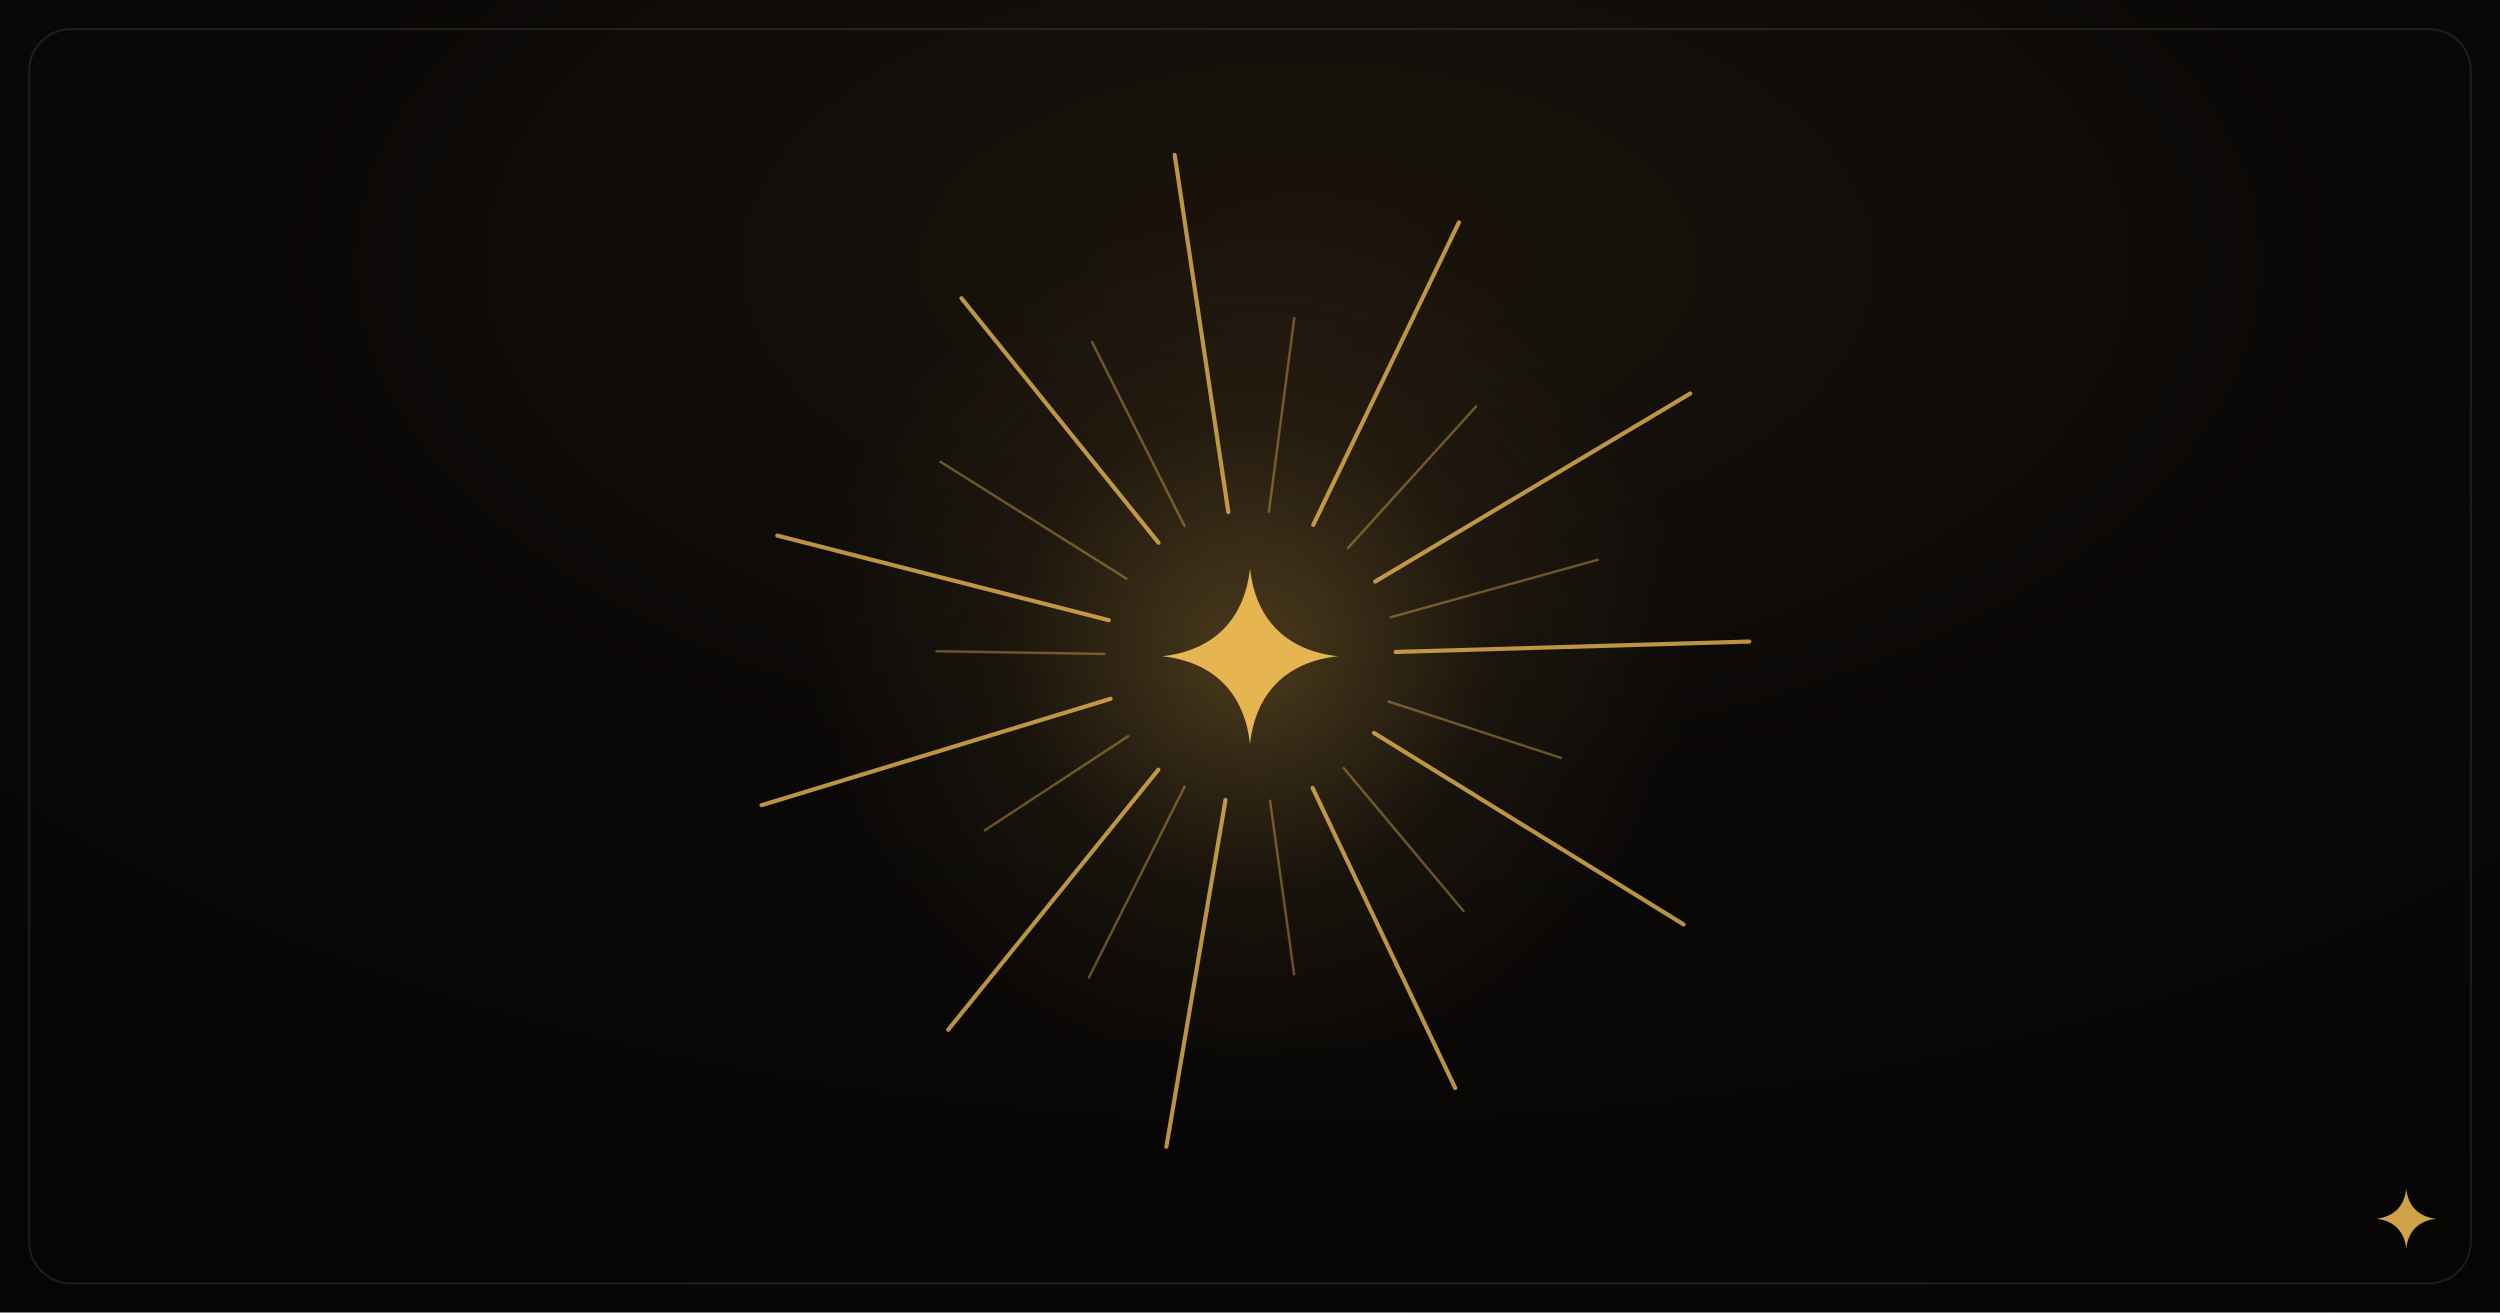
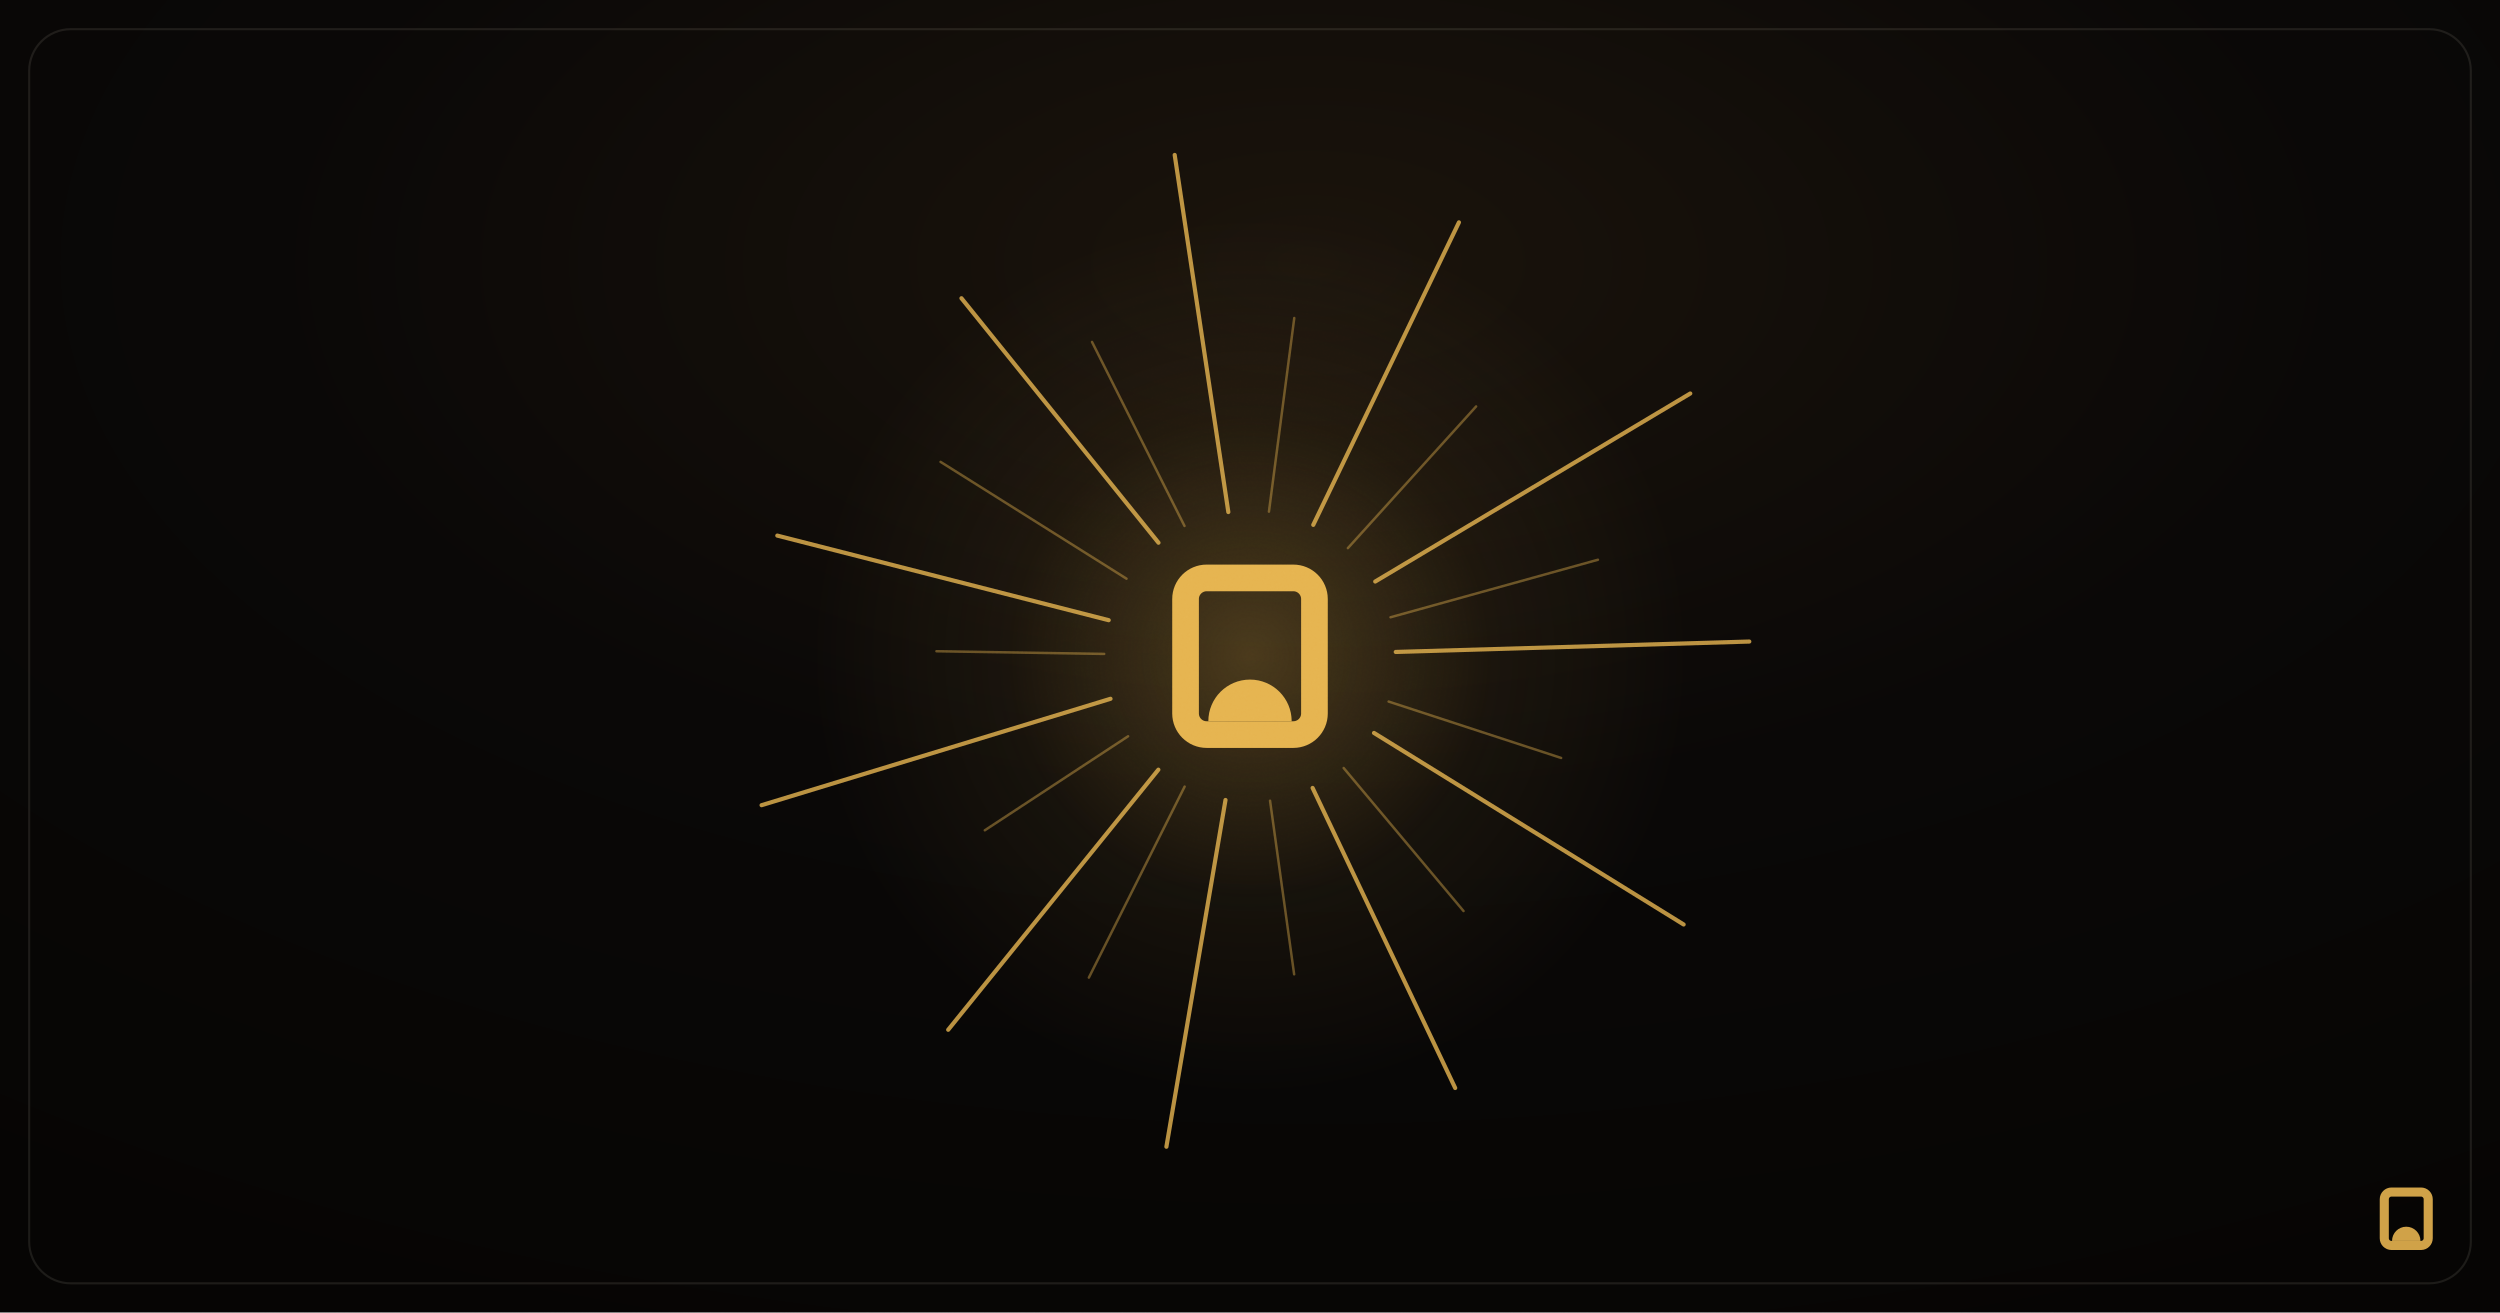
<svg xmlns="http://www.w3.org/2000/svg" viewBox="0 0 1200 630" width="1200" height="630" role="img">
  <defs>
    <radialGradient id="glow" cx="52.31%" cy="20%" r="90%">
      <stop offset="0%" stop-color="#1B140C" />
      <stop offset="46%" stop-color="#0A0807" />
      <stop offset="100%" stop-color="#060504" />
    </radialGradient>
    <radialGradient id="bloom" cx="50%" cy="50%" r="50%">
      <stop offset="0%" stop-color="#E6B450" stop-opacity="0.55" />
      <stop offset="55%" stop-color="#E6B450" stop-opacity="0.12" />
      <stop offset="100%" stop-color="#E6B450" stop-opacity="0" />
    </radialGradient>
    <linearGradient id="leak" x1="0" y1="0" x2="1" y2="1">
      <stop offset="0%" stop-color="#C98A3A" stop-opacity="0.30" />
      <stop offset="40%" stop-color="#0A0807" stop-opacity="0.2" />
      <stop offset="100%" stop-color="#060504" stop-opacity="0.1" />
    </linearGradient>
    <linearGradient id="vgrain" x1="0" y1="0" x2="0" y2="1">
      <stop offset="0%" stop-color="#C98A3A" stop-opacity="0.22" />
      <stop offset="60%" stop-color="#0A0807" />
      <stop offset="100%" stop-color="#060504" />
    </linearGradient>
    <filter id="grain">
      <feTurbulence type="fractalNoise" baseFrequency="0.9" numOctaves="2" stitchTiles="stitch" />
      <feColorMatrix type="saturate" values="0" />
    </filter>
  </defs>
  <rect x="0" y="0" width="1200" height="630" fill="url(#glow)" />
  <circle cx="600" cy="315" r="210" fill="url(#bloom)" opacity="0.5" />
  <line x1="669.97" y1="312.94" x2="839.66" y2="307.94" stroke="#E6B450" stroke-width="2" stroke-linecap="round" opacity="0.8" />
  <line x1="666.54" y1="336.75" x2="749.34" y2="363.82" stroke="#E6B450" stroke-width="1.2" stroke-linecap="round" opacity="0.4" />
  <line x1="659.53" y1="351.82" x2="808.14" y2="443.75" stroke="#E6B450" stroke-width="2" stroke-linecap="round" opacity="0.8" />
  <line x1="644.96" y1="368.65" x2="702.49" y2="437.3" stroke="#E6B450" stroke-width="1.2" stroke-linecap="round" opacity="0.4" />
  <line x1="630.05" y1="378.22" x2="698.49" y2="522.24" stroke="#E6B450" stroke-width="2" stroke-linecap="round" opacity="0.8" />
  <line x1="609.62" y1="384.34" x2="621.19" y2="467.67" stroke="#E6B450" stroke-width="1.2" stroke-linecap="round" opacity="0.4" />
  <line x1="588.24" y1="384" x2="559.87" y2="550.43" stroke="#E6B450" stroke-width="2" stroke-linecap="round" opacity="0.8" />
  <line x1="568.62" y1="377.57" x2="522.65" y2="469.25" stroke="#E6B450" stroke-width="1.2" stroke-linecap="round" opacity="0.4" />
  <line x1="556.01" y1="369.45" x2="455.13" y2="494.29" stroke="#E6B450" stroke-width="2" stroke-linecap="round" opacity="0.8" />
  <line x1="541.48" y1="353.41" x2="472.71" y2="398.54" stroke="#E6B450" stroke-width="1.2" stroke-linecap="round" opacity="0.4" />
  <line x1="533.04" y1="335.42" x2="365.56" y2="386.49" stroke="#E6B450" stroke-width="2" stroke-linecap="round" opacity="0.8" />
  <line x1="530.01" y1="313.88" x2="449.5" y2="312.59" stroke="#E6B450" stroke-width="1.2" stroke-linecap="round" opacity="0.4" />
  <line x1="532.17" y1="297.69" x2="373.11" y2="257.09" stroke="#E6B450" stroke-width="2" stroke-linecap="round" opacity="0.8" />
  <line x1="540.72" y1="277.77" x2="451.47" y2="221.7" stroke="#E6B450" stroke-width="1.2" stroke-linecap="round" opacity="0.4" />
  <line x1="556.07" y1="260.5" x2="461.5" y2="143.16" stroke="#E6B450" stroke-width="2" stroke-linecap="round" opacity="0.8" />
  <line x1="568.56" y1="252.46" x2="524.17" y2="164.13" stroke="#E6B450" stroke-width="1.2" stroke-linecap="round" opacity="0.4" />
  <line x1="589.6" y1="245.78" x2="563.85" y2="74.38" stroke="#E6B450" stroke-width="2" stroke-linecap="round" opacity="0.8" />
  <line x1="609.09" y1="245.59" x2="621.25" y2="152.65" stroke="#E6B450" stroke-width="1.2" stroke-linecap="round" opacity="0.4" />
  <line x1="630.37" y1="251.93" x2="700.29" y2="106.73" stroke="#E6B450" stroke-width="2" stroke-linecap="round" opacity="0.8" />
  <line x1="646.98" y1="263.1" x2="708.54" y2="195.09" stroke="#E6B450" stroke-width="1.2" stroke-linecap="round" opacity="0.4" />
  <line x1="660.11" y1="279.13" x2="811.33" y2="188.88" stroke="#E6B450" stroke-width="2" stroke-linecap="round" opacity="0.8" />
  <line x1="667.45" y1="296.29" x2="767.01" y2="268.67" stroke="#E6B450" stroke-width="1.2" stroke-linecap="round" opacity="0.4" />
  <g transform="translate(556 271) scale(0.88)">
-     <path d="M50 2 C53 30 70 47 98 50 C70 53 53 70 50 98 C47 70 30 53 2 50 C30 47 47 30 50 2 Z" fill="#E6B450" />
+     <svg width="100" height="100" viewBox="0 0 560 660" fill="#E6B450">
+       <rect x="48" y="48" width="464" height="564" rx="76" fill="none" stroke="#E6B450" stroke-width="96" />
+       <path d="M130 564a150 150 0 0 1 300 0Z" />
+     </svg>
  </g>
  <rect x="0" y="0" width="1200" height="630" filter="url(#grain)" opacity="0.05" style="mix-blend-mode:overlay" />
  <rect x="14" y="14" width="1172" height="602" rx="20" fill="none" stroke="rgba(245,232,210,0.10)" stroke-width="1" />
  <g transform="translate(1140 570) scale(0.30)" opacity="0.9">
-     <path d="M50 2 C53 30 70 47 98 50 C70 53 53 70 50 98 C47 70 30 53 2 50 C30 47 47 30 50 2 Z" fill="#E6B450" />
+     <svg width="100" height="100" viewBox="0 0 560 660" fill="#E6B450">
+       <rect x="48" y="48" width="464" height="564" rx="76" fill="none" stroke="#E6B450" stroke-width="96" />
+       <path d="M130 564a150 150 0 0 1 300 0Z" />
+     </svg>
  </g>
</svg>
